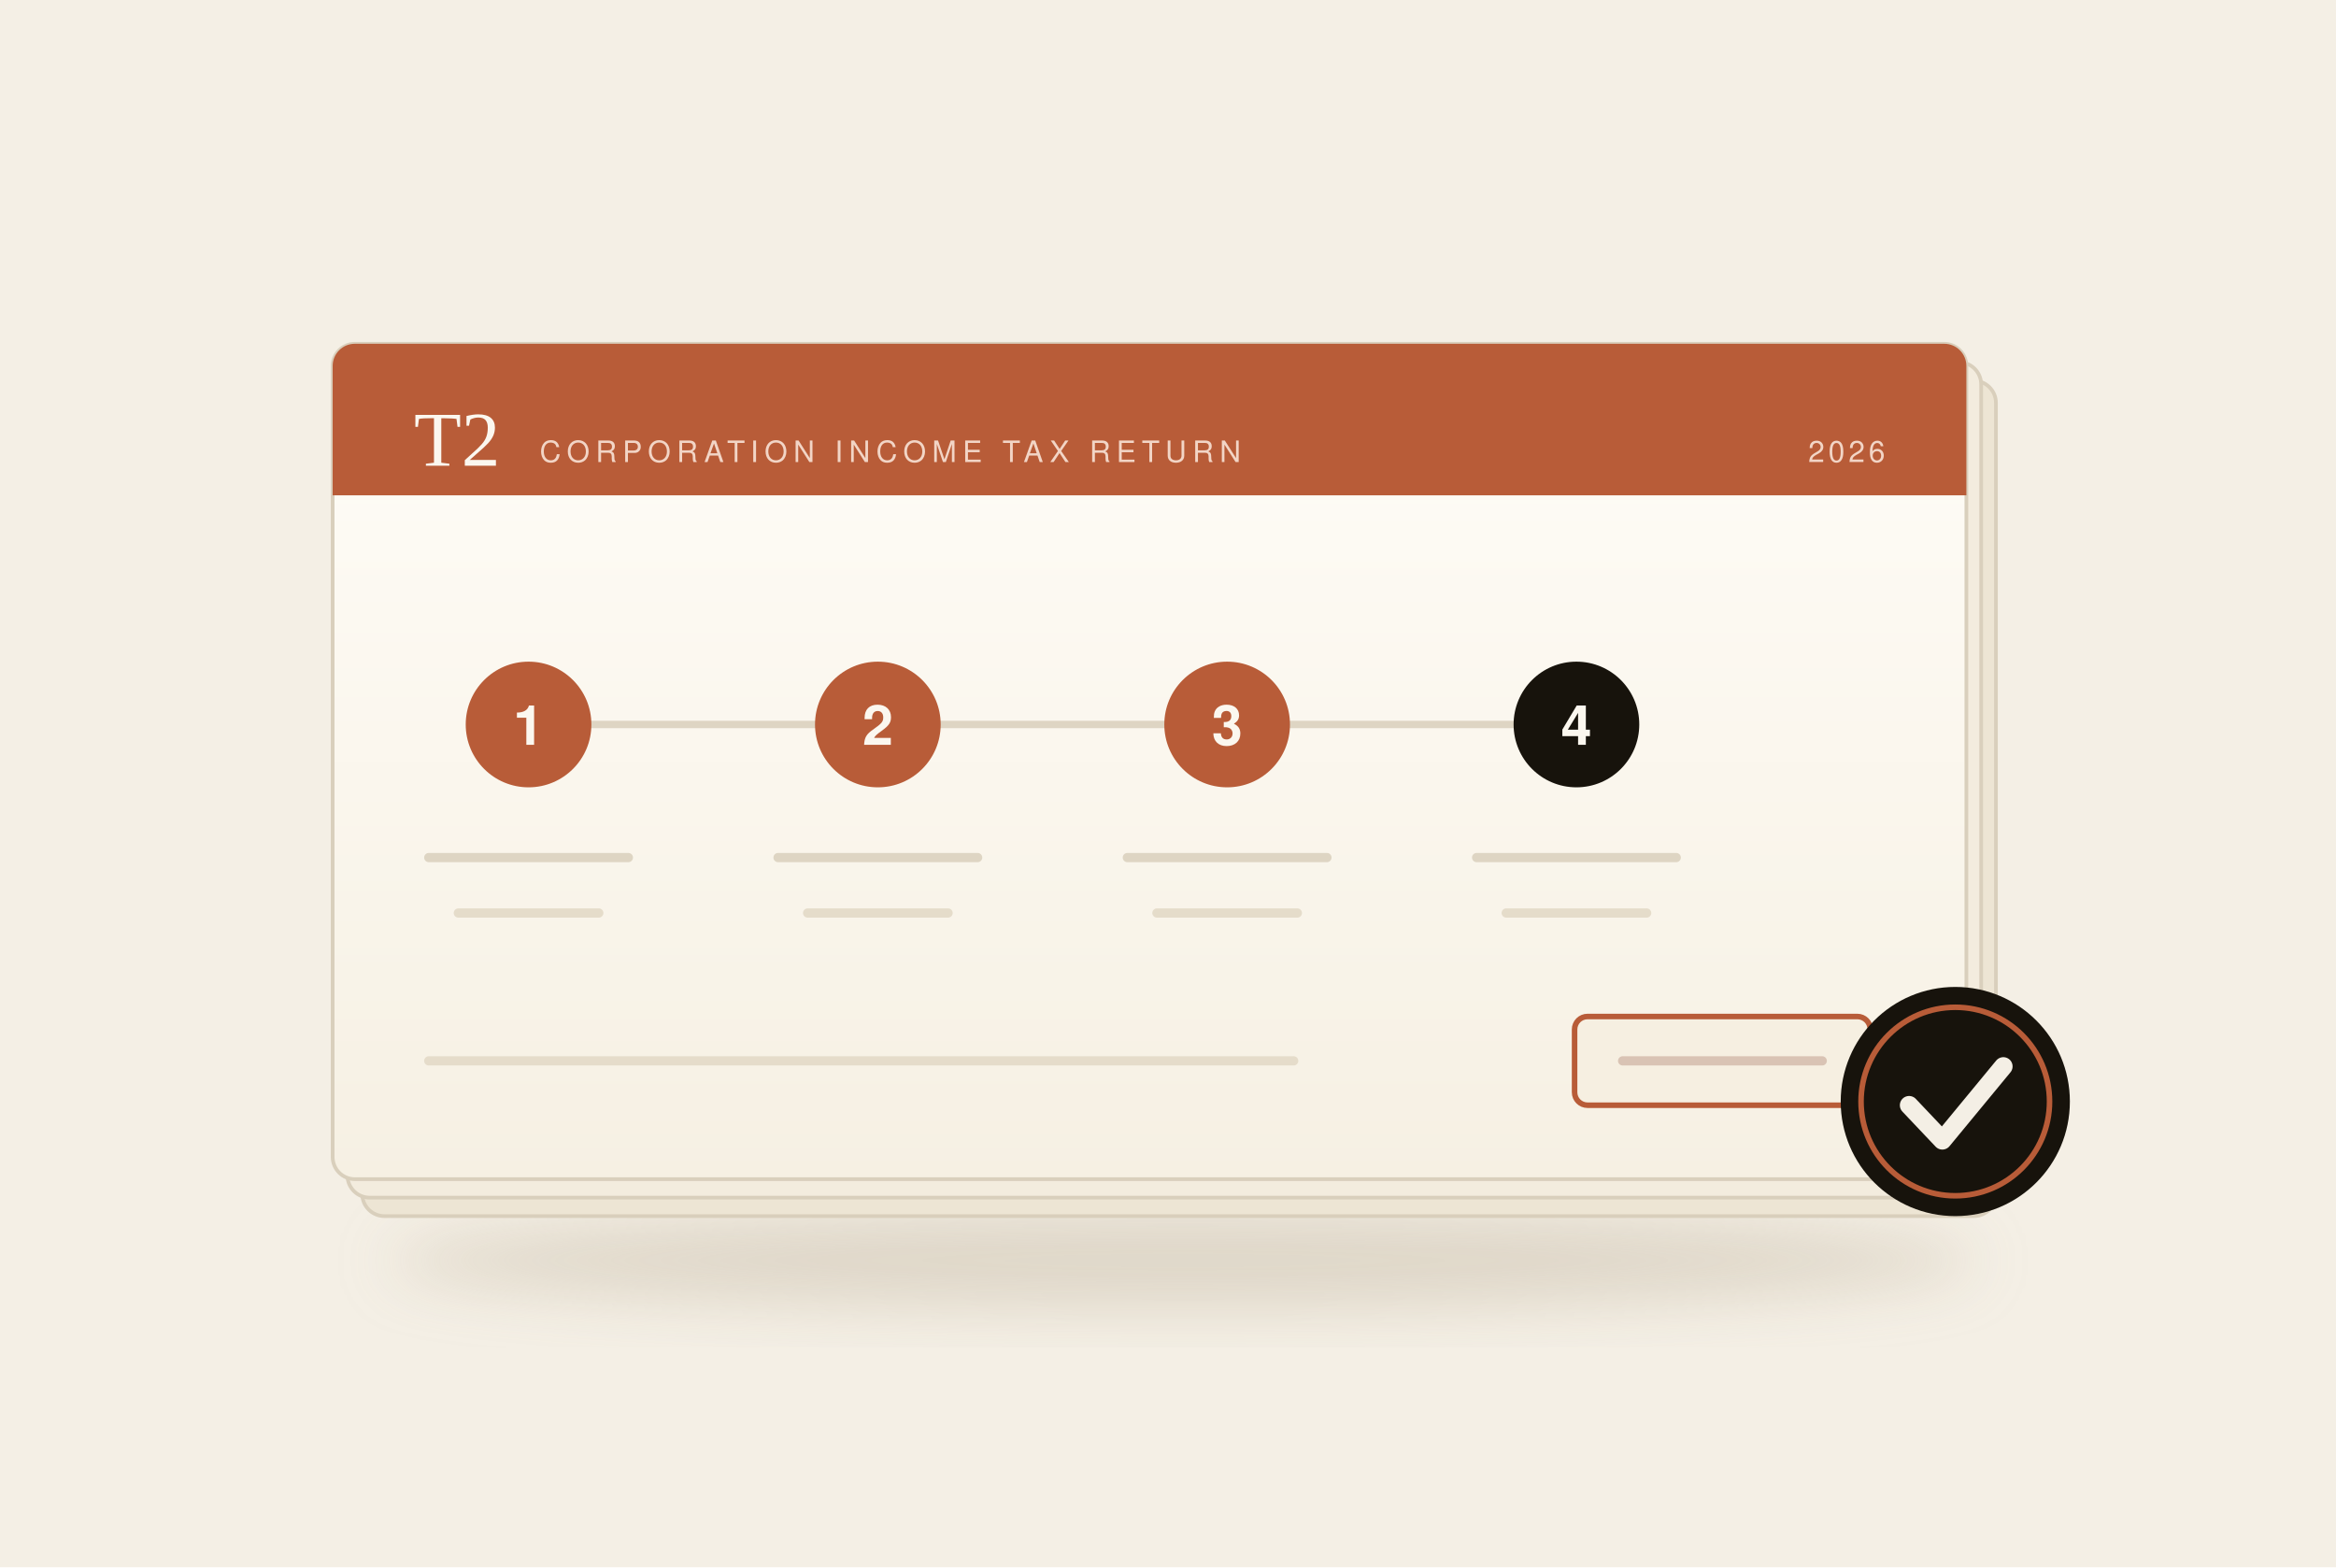
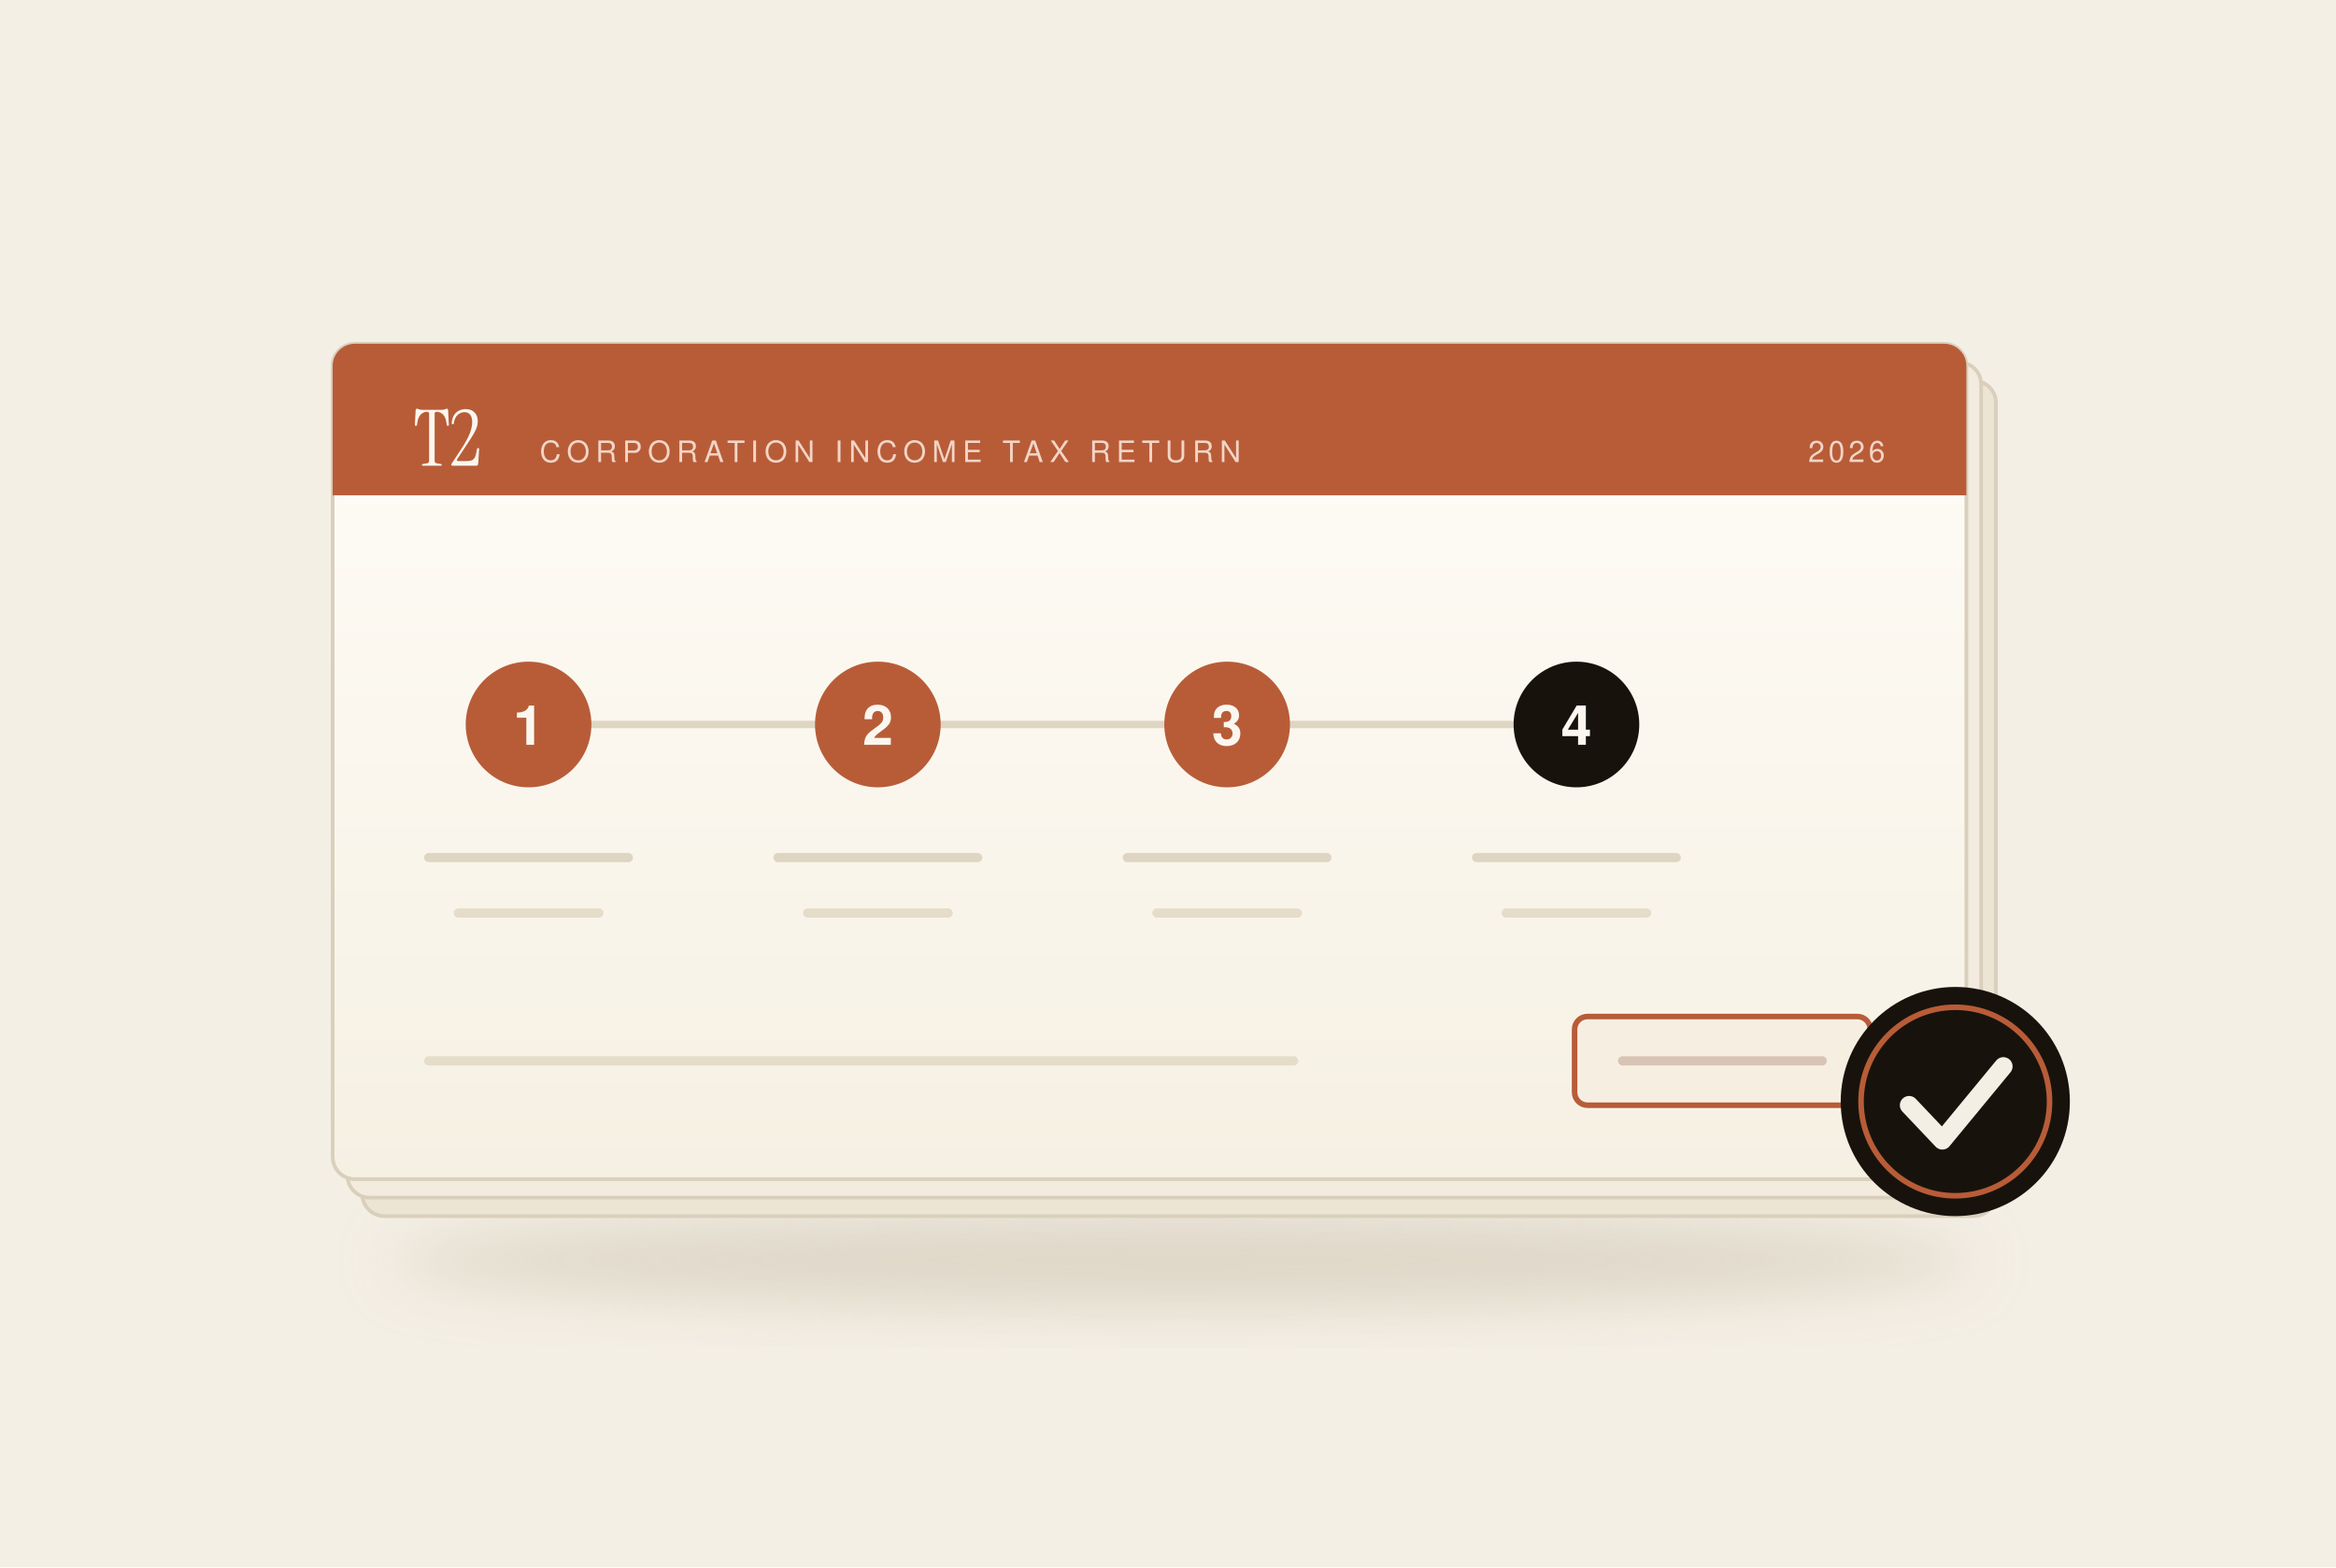
<svg xmlns="http://www.w3.org/2000/svg" viewBox="0 0 1264 848" width="1264" height="848" role="img" aria-label="A T2 corporation income tax return laid out as four numbered filing steps">
  <defs>
    <linearGradient id="sheet" x1="0" y1="0" x2="0" y2="1">
      <stop offset="0" stop-color="#FFFDF8" />
      <stop offset="1" stop-color="#F6F0E3" />
    </linearGradient>
    <filter id="soft" x="-40%" y="-40%" width="180%" height="180%">
      <feGaussianBlur stdDeviation="16" />
    </filter>
  </defs>
  <rect width="1264" height="848" fill="#F4EFE5" />
  <ellipse cx="640" cy="682" rx="430" ry="26" fill="#B0A28A" opacity="0.32" filter="url(#soft)" />
  <rect x="196" y="206" width="884" height="452" rx="12" fill="#EDE5D4" stroke="#D9CFBC" stroke-width="2" />
  <rect x="188" y="196" width="884" height="452" rx="12" fill="#F3ECDE" stroke="#D9CFBC" stroke-width="2" />
  <rect x="180" y="186" width="884" height="452" rx="12" fill="url(#sheet)" stroke="#D9CFBC" stroke-width="2" />
  <path d="M180 198 a12 12 0 0 1 12 -12 h860 a12 12 0 0 1 12 12 v70 h-884 z" fill="#B85C38" />
-   <text x="224" y="252" font-family="Georgia, 'Times New Roman', serif" font-size="42" fill="#FBF7EF">T2</text>
+   <g fill="#FBF7EF" transform="translate(224,252) scale(0.042,-0.042)">
+     <path d="M118 0Q103 0 103 11Q103 22 116 23L161 30Q181 33 188.0 40.5Q195 48 195 69V669Q195 683 189.0 689.0Q183 695 164 695Q127 695 91.0 663.0Q55 631 44 560L39 527Q37 514 25 514Q10 514 12 531L21 712Q23 735 39 735Q46 735 52.0 731.5Q58 728 72.5 724.0Q87 720 119 720H342Q374 720 388.5 724.0Q403 728 409.5 731.5Q416 735 422 735Q438 735 440 712L449 531Q451 514 436 514Q424 514 422 527L417 560Q407 631 371.0 663.0Q335 695 297 695Q278 695 272.0 689.0Q266 683 266 669V69Q266 48 273.5 40.5Q281 33 300 30L345 23Q358 22 358 11Q358 0 343 0Z" />
+     <path transform="translate(461,0)" d="M38 0Q20 0 20 13Q20 20 27 31L147 214Q222 328 255.5 410.5Q289 493 289 562Q289 624 263.5 657.0Q238 690 190 690Q142 690 103.0 656.5Q64 623 53 550Q50 534 38 534Q23 534 25 554Q32 620 59.5 658.5Q87 697 126.0 713.5Q165 730 205 730Q274 730 317.5 688.5Q361 647 361 573Q361 521 336.5 466.5Q312 412 269.5 347.5Q227 283 172 200L94 82Q88 73 93.5 66.5Q99 60 109 60H216Q254 60 279.0 68.5Q304 77 319.0 100.5Q334 124 342 168L351 215Q354 228 366 228Q380 228 378 211L366 23Q364 0 341 0Z" />
+   </g>
  <text x="292" y="250" font-family="Helvetica, Arial, sans-serif" font-size="16" letter-spacing="3.2" fill="#F2D5C6">CORPORATION INCOME TAX RETURN</text>
  <text x="1020" y="250" font-family="Helvetica, Arial, sans-serif" font-size="16" letter-spacing="2" fill="#F2D5C6" text-anchor="end">2026</text>
  <line x1="286" y1="392" x2="852" y2="392" stroke="#DED5C3" stroke-width="4" stroke-linecap="round" />
  <g font-family="Helvetica, Arial, sans-serif" text-anchor="middle">
    <g>
      <circle cx="286" cy="392" r="34" fill="#B85C38" />
      <text x="286" y="403" font-size="30" font-weight="bold" fill="#FBF7EF">1</text>
      <line x1="232" y1="464" x2="340" y2="464" stroke="#DED5C3" stroke-width="5" stroke-linecap="round" />
      <line x1="248" y1="494" x2="324" y2="494" stroke="#E5DCCA" stroke-width="5" stroke-linecap="round" />
    </g>
    <g>
      <circle cx="475" cy="392" r="34" fill="#B85C38" />
      <text x="475" y="403" font-size="30" font-weight="bold" fill="#FBF7EF">2</text>
      <line x1="421" y1="464" x2="529" y2="464" stroke="#DED5C3" stroke-width="5" stroke-linecap="round" />
      <line x1="437" y1="494" x2="513" y2="494" stroke="#E5DCCA" stroke-width="5" stroke-linecap="round" />
    </g>
    <g>
      <circle cx="664" cy="392" r="34" fill="#B85C38" />
      <text x="664" y="403" font-size="30" font-weight="bold" fill="#FBF7EF">3</text>
      <line x1="610" y1="464" x2="718" y2="464" stroke="#DED5C3" stroke-width="5" stroke-linecap="round" />
      <line x1="626" y1="494" x2="702" y2="494" stroke="#E5DCCA" stroke-width="5" stroke-linecap="round" />
    </g>
    <g>
      <circle cx="853" cy="392" r="34" fill="#17130C" />
      <text x="853" y="403" font-size="30" font-weight="bold" fill="#FBF7EF">4</text>
      <line x1="799" y1="464" x2="907" y2="464" stroke="#DED5C3" stroke-width="5" stroke-linecap="round" />
      <line x1="815" y1="494" x2="891" y2="494" stroke="#E5DCCA" stroke-width="5" stroke-linecap="round" />
    </g>
  </g>
  <line x1="232" y1="574" x2="700" y2="574" stroke="#E5DCCA" stroke-width="5" stroke-linecap="round" />
  <rect x="852" y="550" width="160" height="48" rx="7" fill="#F6EFE1" stroke="#B85C38" stroke-width="3" />
  <line x1="878" y1="574" x2="986" y2="574" stroke="#D9C3B4" stroke-width="5" stroke-linecap="round" />
  <g transform="translate(1058 596)">
    <circle r="62" fill="#17130C" />
    <circle r="51" fill="none" stroke="#B85C38" stroke-width="3" />
    <path d="M-25 2 L-7 21 L26 -19" fill="none" stroke="#F4EFE5" stroke-width="10" stroke-linecap="round" stroke-linejoin="round" />
  </g>
</svg>
